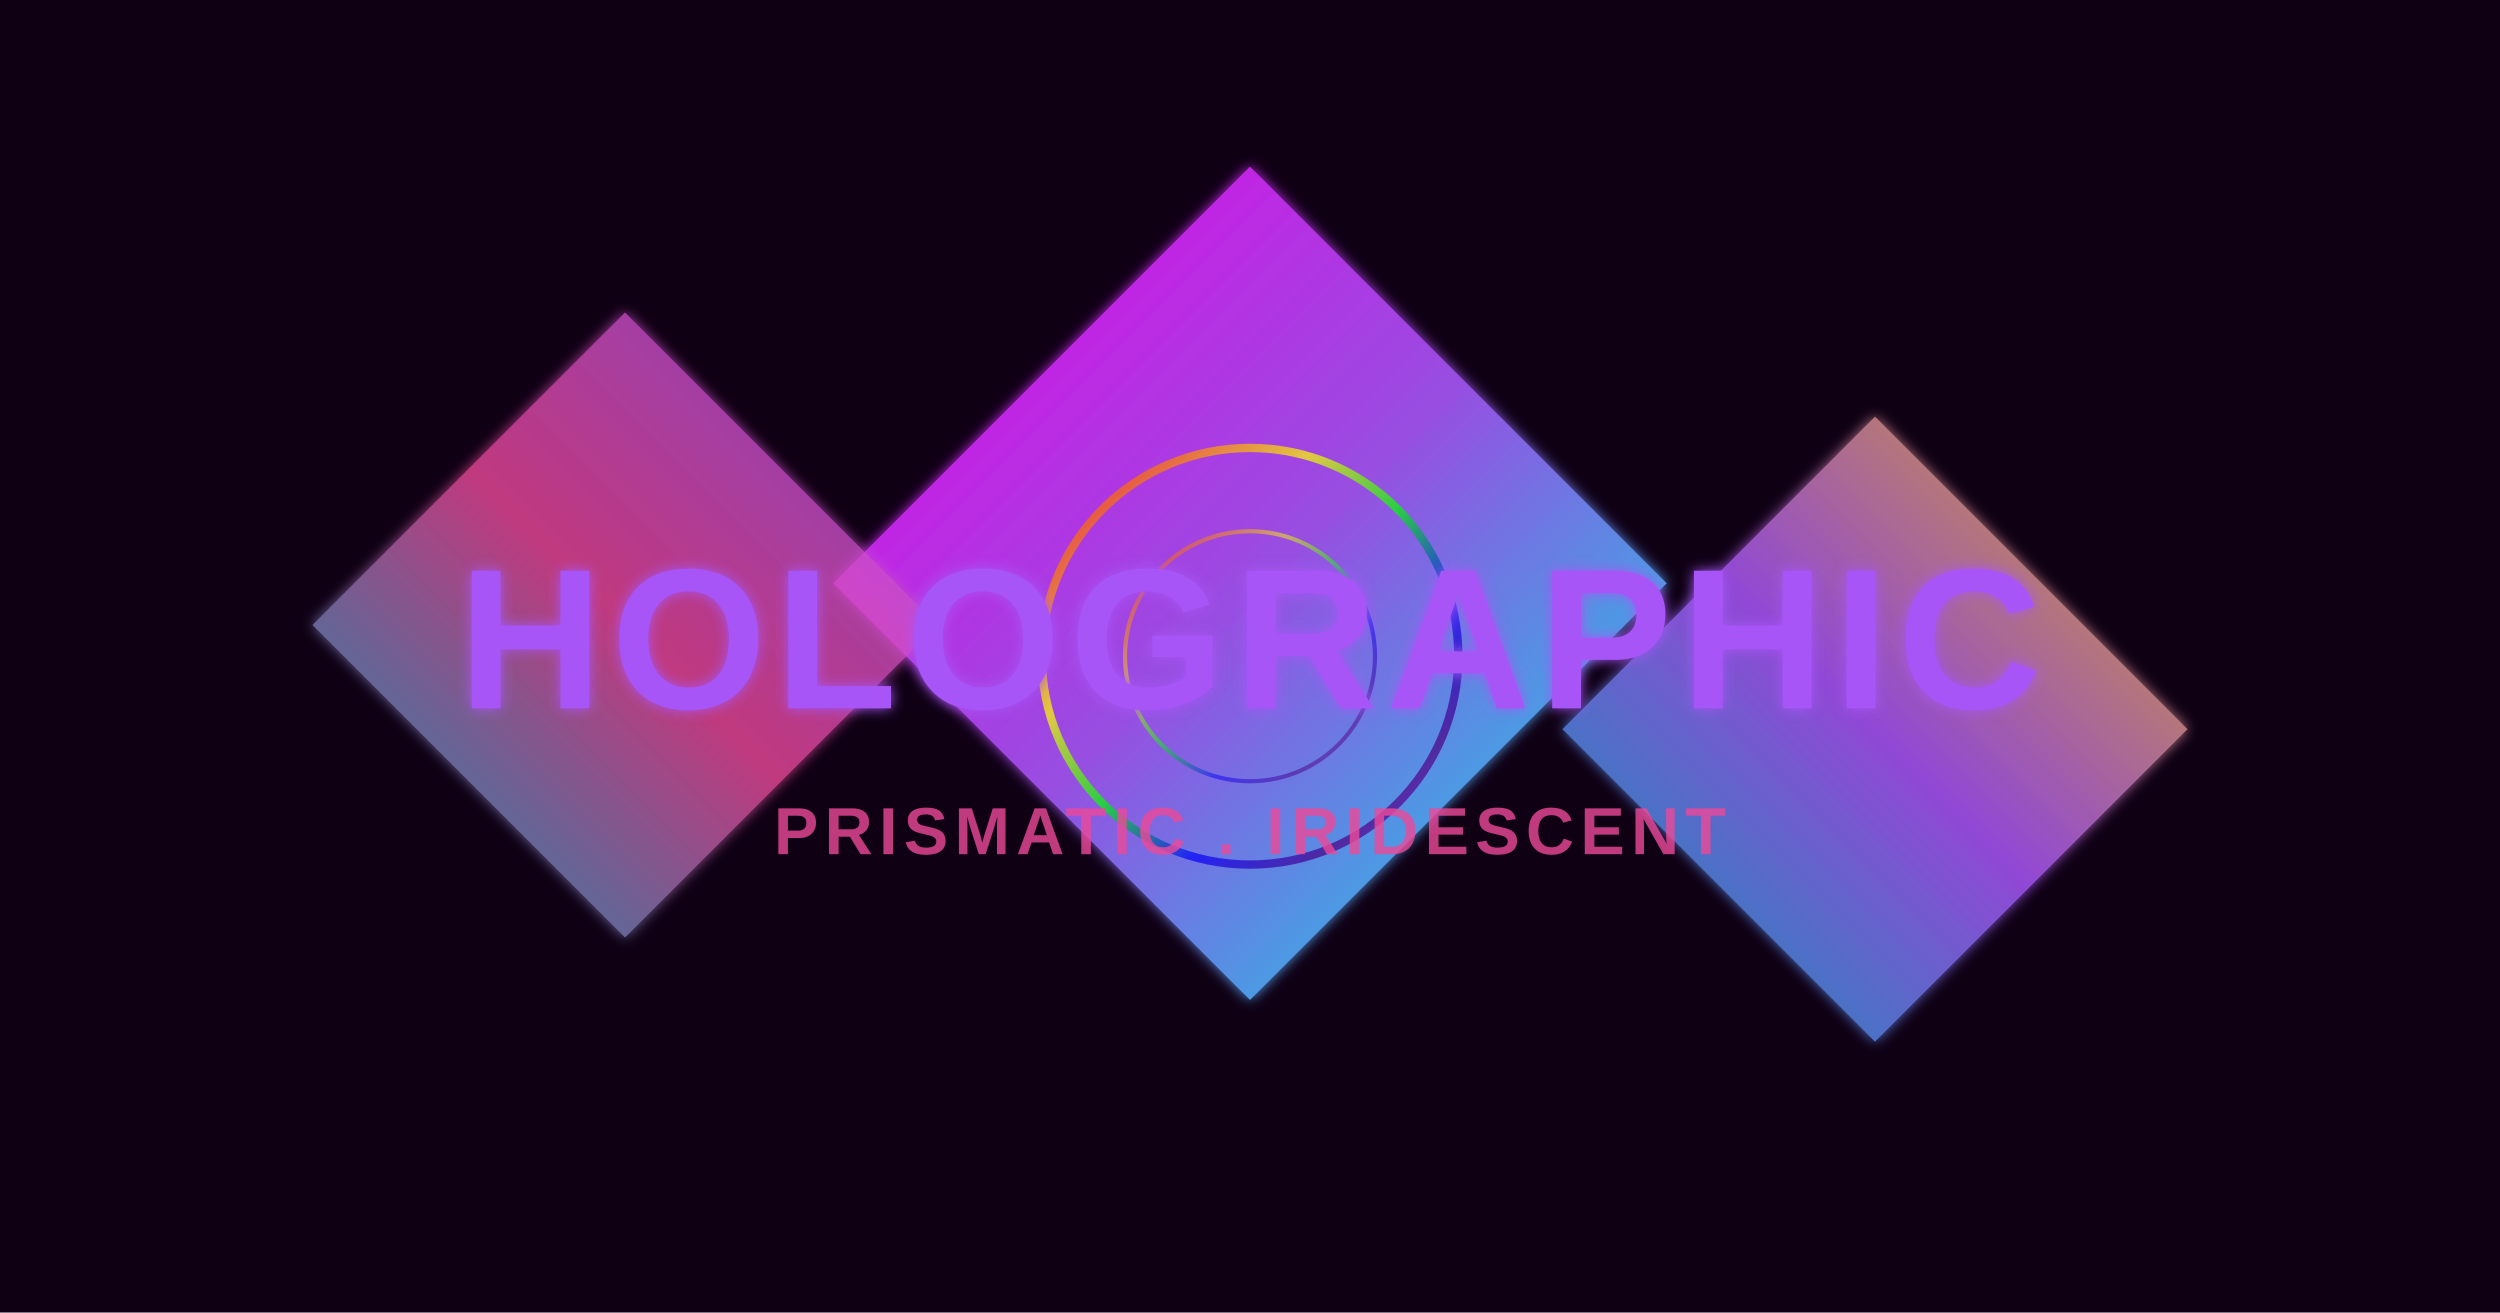
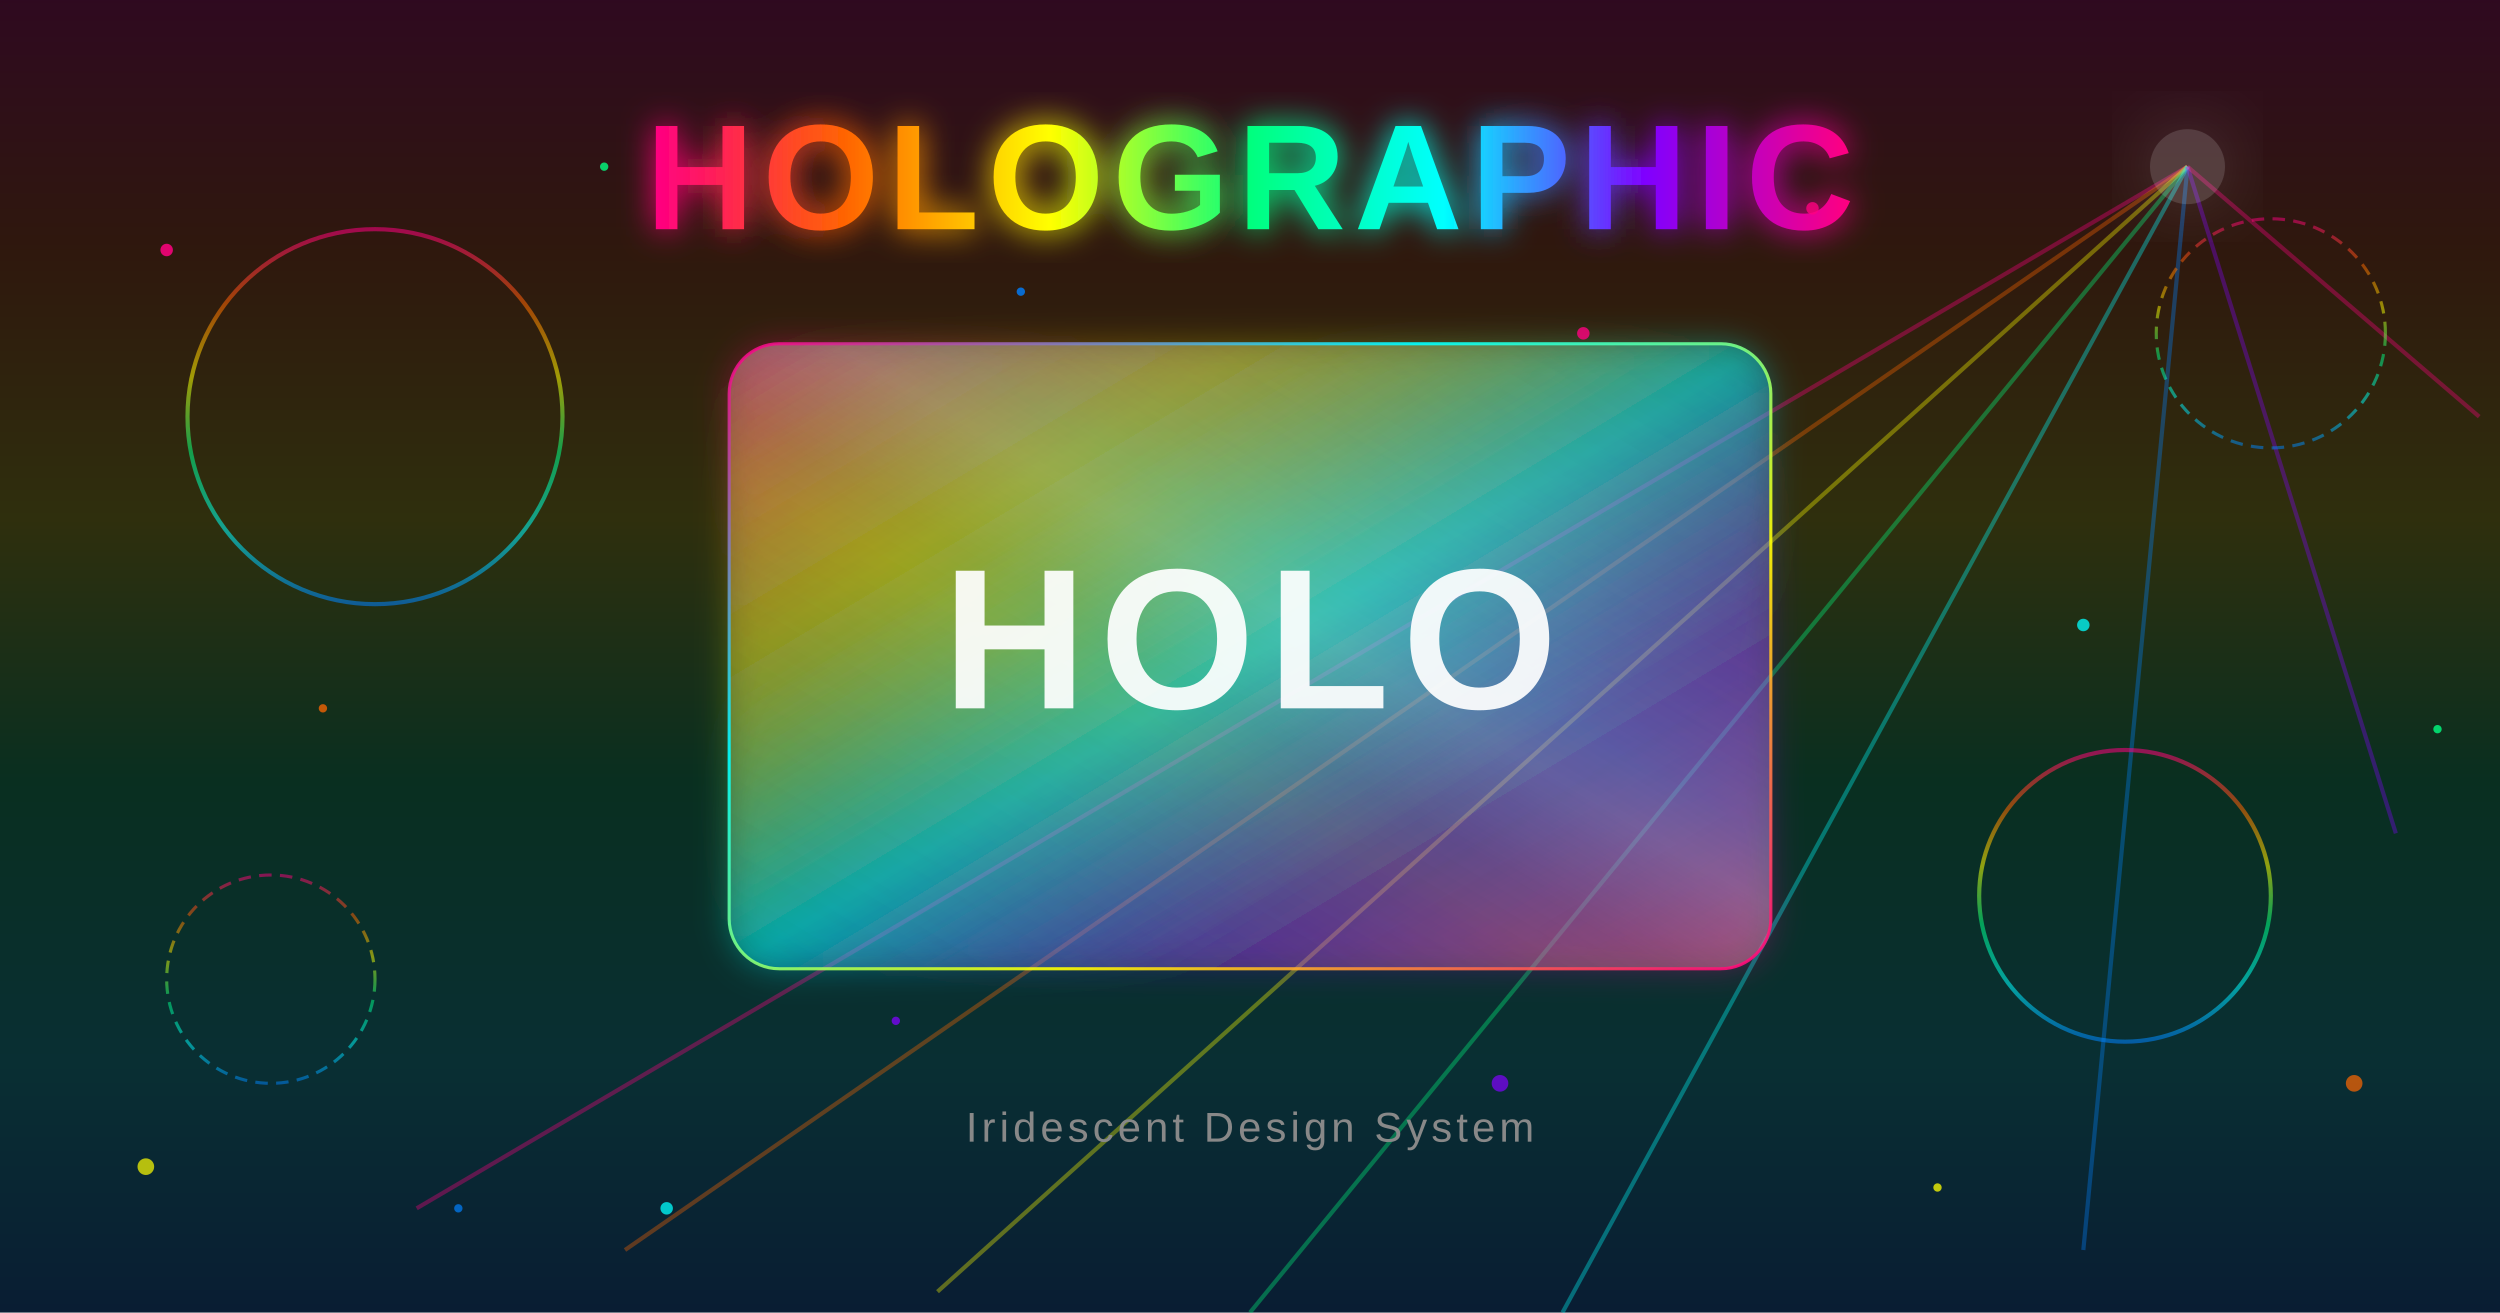
<svg xmlns="http://www.w3.org/2000/svg" viewBox="0 0 1200 630">
  <defs>
-     <linearGradient id="rainbow" x1="0%" y1="0%" x2="100%" y2="100%">
-       <stop offset="0%" stop-color="#ff0000" />
-       <stop offset="17%" stop-color="#ff7f00" />
+     <linearGradient id="holo" x1="0%" y1="0%" x2="100%" y2="100%" gradientTransform="rotate(45)">
+       <stop offset="0%" stop-color="#ff0080" />
+       <stop offset="14%" stop-color="#ff6600" />
+       <stop offset="28%" stop-color="#ffff00" />
+       <stop offset="42%" stop-color="#00ff80" />
+       <stop offset="57%" stop-color="#00ffff" />
+       <stop offset="71%" stop-color="#0080ff" />
+       <stop offset="85%" stop-color="#8000ff" />
+       <stop offset="100%" stop-color="#ff0080" />
+     </linearGradient>
+     <linearGradient id="cardFoil" x1="0%" y1="0%" x2="100%" y2="100%">
+       <stop offset="0%" stop-color="#ff0080" stop-opacity="0.35" />
+       <stop offset="25%" stop-color="#ffff00" stop-opacity="0.25" />
+       <stop offset="50%" stop-color="#00ffff" stop-opacity="0.35" />
+       <stop offset="75%" stop-color="#8000ff" stop-opacity="0.25" />
+       <stop offset="100%" stop-color="#ff0080" stop-opacity="0.35" />
+     </linearGradient>
+     <linearGradient id="shimmerA" x1="0%" y1="100%" x2="100%" y2="0%">
+       <stop offset="0%" stop-color="#ffffff" stop-opacity="0" />
+       <stop offset="45%" stop-color="#ffffff" stop-opacity="0.12" />
+       <stop offset="55%" stop-color="#ffffff" stop-opacity="0.22" />
+       <stop offset="100%" stop-color="#ffffff" stop-opacity="0" />
+     </linearGradient>
+     <linearGradient id="shimmerB" x1="100%" y1="0%" x2="0%" y2="100%">
+       <stop offset="0%" stop-color="#ff00ff" stop-opacity="0" />
+       <stop offset="40%" stop-color="#00ffff" stop-opacity="0.10" />
+       <stop offset="60%" stop-color="#ffff00" stop-opacity="0.10" />
+       <stop offset="100%" stop-color="#ff00ff" stop-opacity="0" />
+     </linearGradient>
+     <linearGradient id="holoText" x1="0%" y1="0%" x2="100%" y2="0%">
+       <stop offset="0%" stop-color="#ff0080" />
+       <stop offset="16%" stop-color="#ff6600" />
      <stop offset="33%" stop-color="#ffff00" />
-       <stop offset="50%" stop-color="#00ff00" />
-       <stop offset="67%" stop-color="#0000ff" />
-       <stop offset="83%" stop-color="#4b0082" />
-       <stop offset="100%" stop-color="#9400d3" />
+       <stop offset="50%" stop-color="#00ff80" />
+       <stop offset="66%" stop-color="#00ffff" />
+       <stop offset="83%" stop-color="#8000ff" />
+       <stop offset="100%" stop-color="#ff0080" />
    </linearGradient>
-     <linearGradient id="prism1" x1="0%" y1="0%" x2="100%" y2="100%">
-       <stop offset="0%" stop-color="#ff00ff" />
-       <stop offset="50%" stop-color="#a855f7" />
-       <stop offset="100%" stop-color="#00ffff" />
+     <linearGradient id="cardBorder" x1="0%" y1="0%" x2="100%" y2="100%">
+       <stop offset="0%" stop-color="#ff0080" />
+       <stop offset="33%" stop-color="#00ffff" />
+       <stop offset="66%" stop-color="#ffff00" />
+       <stop offset="100%" stop-color="#ff0080" />
    </linearGradient>
-     <linearGradient id="prism2" x1="100%" y1="0%" x2="0%" y2="100%">
-       <stop offset="0%" stop-color="#a855f7" />
-       <stop offset="50%" stop-color="#ec4899" />
-       <stop offset="100%" stop-color="#06b6d4" />
-     </linearGradient>
-     <linearGradient id="prism3" x1="0%" y1="100%" x2="100%" y2="0%">
-       <stop offset="0%" stop-color="#06b6d4" />
-       <stop offset="50%" stop-color="#a855f7" />
-       <stop offset="100%" stop-color="#fbbf24" />
-     </linearGradient>
-     <filter id="glow">
-       <feGaussianBlur stdDeviation="3" result="coloredBlur" />
+     <filter id="glow" x="-30%" y="-30%" width="160%" height="160%">
+       <feGaussianBlur stdDeviation="8" result="blur" />
      <feMerge>
-         <feMergeNode in="coloredBlur" />
+         <feMergeNode in="blur" />
+         <feMergeNode in="SourceGraphic" />
+       </feMerge>
+     </filter>
+     <filter id="softGlow" x="-50%" y="-50%" width="200%" height="200%">
+       <feGaussianBlur stdDeviation="18" result="blur" />
+       <feMerge>
+         <feMergeNode in="blur" />
        <feMergeNode in="SourceGraphic" />
      </feMerge>
    </filter>
  </defs>
-   <rect width="1200" height="630" fill="#0f0014" />
-   <polygon points="600,80 800,280 600,480 400,280" fill="url(#prism1)" opacity="0.9" filter="url(#glow)" />
-   <polygon points="300,150 450,300 300,450 150,300" fill="url(#prism2)" opacity="0.8" filter="url(#glow)" />
-   <polygon points="900,200 1050,350 900,500 750,350" fill="url(#prism3)" opacity="0.85" filter="url(#glow)" />
-   <circle cx="600" cy="315" r="100" fill="none" stroke="url(#rainbow)" stroke-width="4" opacity="0.7" />
-   <circle cx="600" cy="315" r="60" fill="none" stroke="url(#rainbow)" stroke-width="2" opacity="0.5" />
-   <text x="600" y="340" fill="#a855f7" font-family="Arial, sans-serif" font-size="96" font-weight="900" letter-spacing="4" text-anchor="middle" filter="url(#glow)">HOLOGRAPHIC</text>
-   <text x="600" y="410" fill="#ec4899" font-family="Arial, sans-serif" font-size="32" font-weight="600" letter-spacing="3" text-anchor="middle" opacity="0.8">PRISMATIC . IRIDESCENT</text>
+   <rect width="1200" height="630" fill="#0a0a0f" />
+   <rect width="1200" height="630" fill="url(#holo)" opacity="0.15" />
+   <line x1="1050" y1="80" x2="200" y2="580" stroke="#ff0080" stroke-width="2" opacity="0.35" />
+   <line x1="1050" y1="80" x2="300" y2="600" stroke="#ff6600" stroke-width="2" opacity="0.35" />
+   <line x1="1050" y1="80" x2="450" y2="620" stroke="#ffff00" stroke-width="2" opacity="0.35" />
+   <line x1="1050" y1="80" x2="600" y2="630" stroke="#00ff80" stroke-width="2" opacity="0.35" />
+   <line x1="1050" y1="80" x2="750" y2="630" stroke="#00ffff" stroke-width="2" opacity="0.35" />
+   <line x1="1050" y1="80" x2="1000" y2="600" stroke="#0080ff" stroke-width="2" opacity="0.35" />
+   <line x1="1050" y1="80" x2="1150" y2="400" stroke="#8000ff" stroke-width="2" opacity="0.35" />
+   <line x1="1050" y1="80" x2="1190" y2="200" stroke="#ff0080" stroke-width="2" opacity="0.35" />
+   <circle cx="1050" cy="80" r="18" fill="#ffffff" opacity="0.18" filter="url(#softGlow)" />
+   <rect width="500" height="300" x="350" y="165" rx="24" fill="url(#cardFoil)" filter="url(#glow)" />
+   <rect width="500" height="300" x="350" y="165" rx="24" fill="url(#shimmerA)" />
+   <rect width="500" height="300" x="350" y="165" rx="24" fill="url(#shimmerB)" />
+   <rect width="500" height="300" x="350" y="165" rx="24" fill="none" stroke="url(#cardBorder)" stroke-width="1.5" opacity="0.9" />
+   <text x="600" y="340" font-family="Arial Black, Arial, sans-serif" font-size="96" font-weight="900" text-anchor="middle" fill="#ffffff" opacity="0.92" letter-spacing="6">HOLO</text>
+   <circle cx="180" cy="200" r="90" fill="none" stroke="url(#holo)" stroke-width="2" opacity="0.55" />
+   <circle cx="1020" cy="430" r="70" fill="none" stroke="url(#holo)" stroke-width="2" opacity="0.55" />
+   <circle cx="130" cy="470" r="50" fill="none" stroke="url(#holo)" stroke-width="1.5" stroke-dasharray="6 4" opacity="0.5" />
+   <circle cx="1090" cy="160" r="55" fill="none" stroke="url(#holo)" stroke-width="1.5" stroke-dasharray="6 4" opacity="0.5" />
+   <text x="600" y="110" font-family="Arial Black, Arial, sans-serif" font-size="72" font-weight="900" text-anchor="middle" letter-spacing="4" fill="url(#holoText)" filter="url(#glow)">HOLOGRAPHIC</text>
+   <text x="600" y="548" font-family="Arial, sans-serif" font-size="20" font-weight="400" text-anchor="middle" fill="#888888" letter-spacing="2">Iridescent Design System</text>
+   <circle cx="80" cy="120" r="3" fill="#ff0080" opacity="0.85" />
+   <circle cx="155" cy="340" r="2" fill="#ff6600" opacity="0.75" />
+   <circle cx="70" cy="560" r="4" fill="#ffff00" opacity="0.7" />
+   <circle cx="290" cy="80" r="2" fill="#00ff80" opacity="0.8" />
+   <circle cx="320" cy="580" r="3" fill="#00ffff" opacity="0.75" />
+   <circle cx="490" cy="140" r="2" fill="#0080ff" opacity="0.8" />
+   <circle cx="720" cy="520" r="4" fill="#8000ff" opacity="0.7" />
+   <circle cx="870" cy="100" r="3" fill="#ff0080" opacity="0.8" />
+   <circle cx="930" cy="570" r="2" fill="#ffff00" opacity="0.75" />
+   <circle cx="1000" cy="300" r="3" fill="#00ffff" opacity="0.75" />
+   <circle cx="1130" cy="520" r="4" fill="#ff6600" opacity="0.7" />
+   <circle cx="1170" cy="350" r="2" fill="#00ff80" opacity="0.8" />
+   <circle cx="430" cy="490" r="2" fill="#8000ff" opacity="0.75" />
+   <circle cx="760" cy="160" r="3" fill="#ff0080" opacity="0.8" />
+   <circle cx="220" cy="580" r="2" fill="#0080ff" opacity="0.7" />
</svg>
